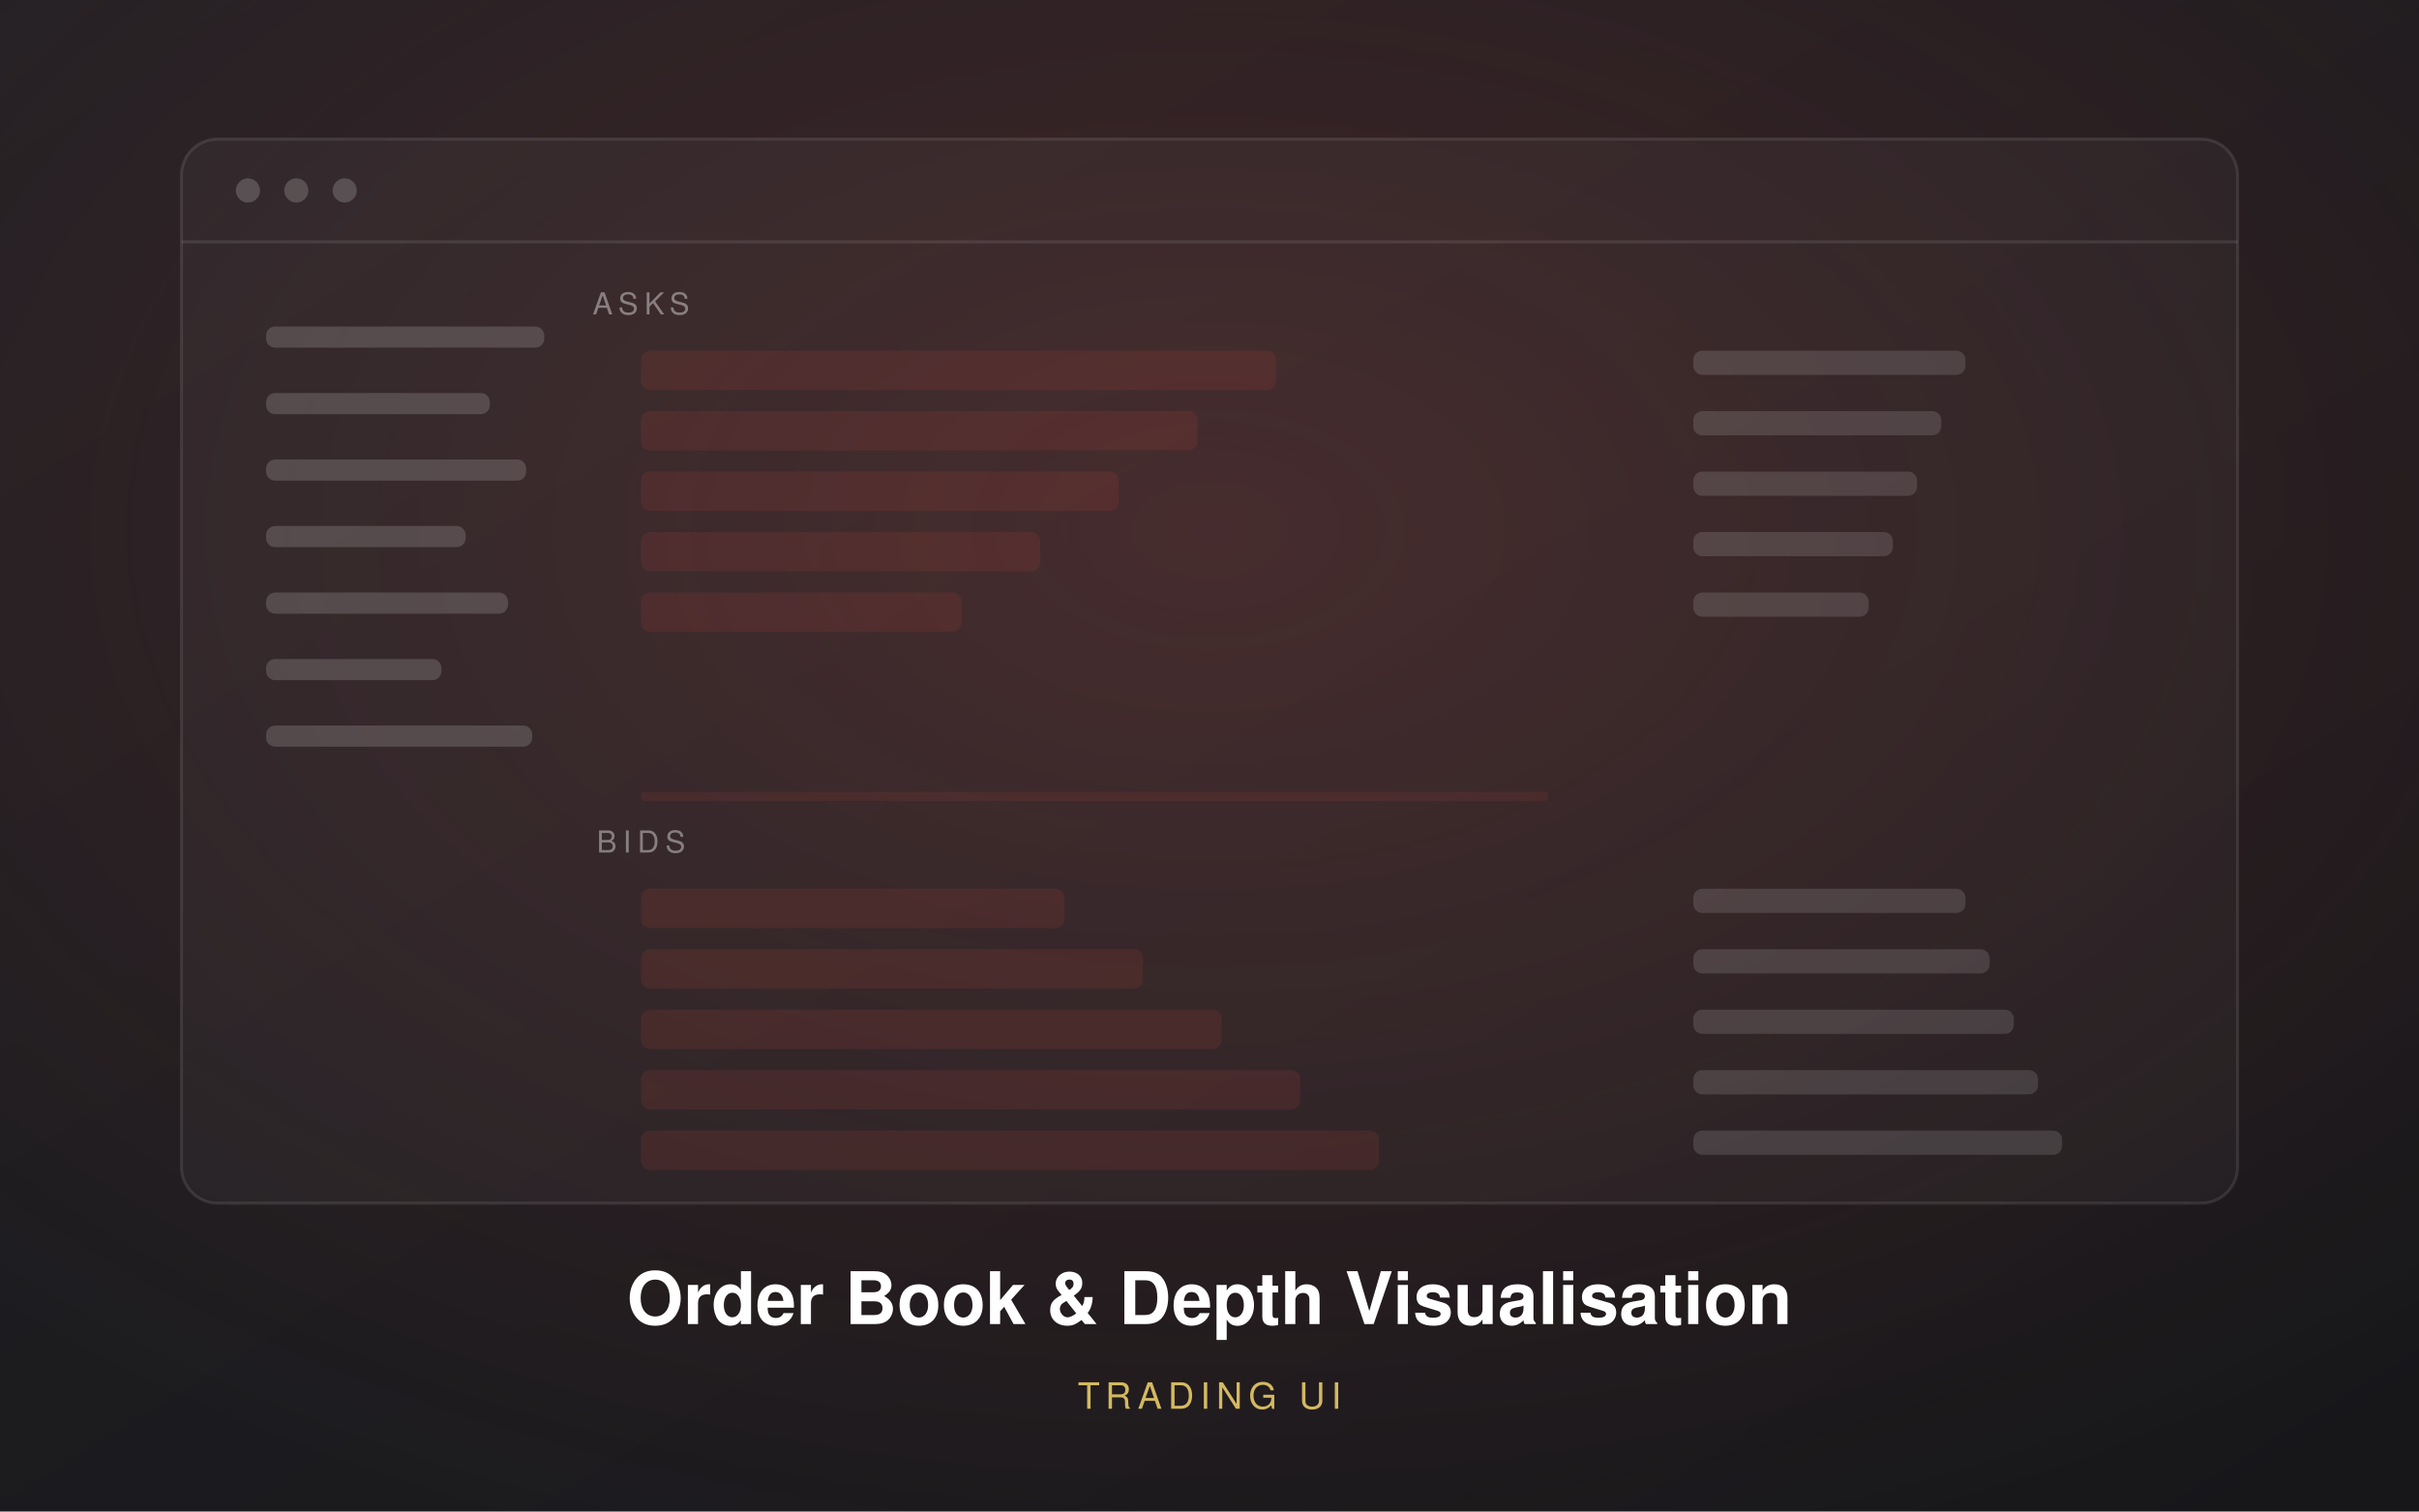
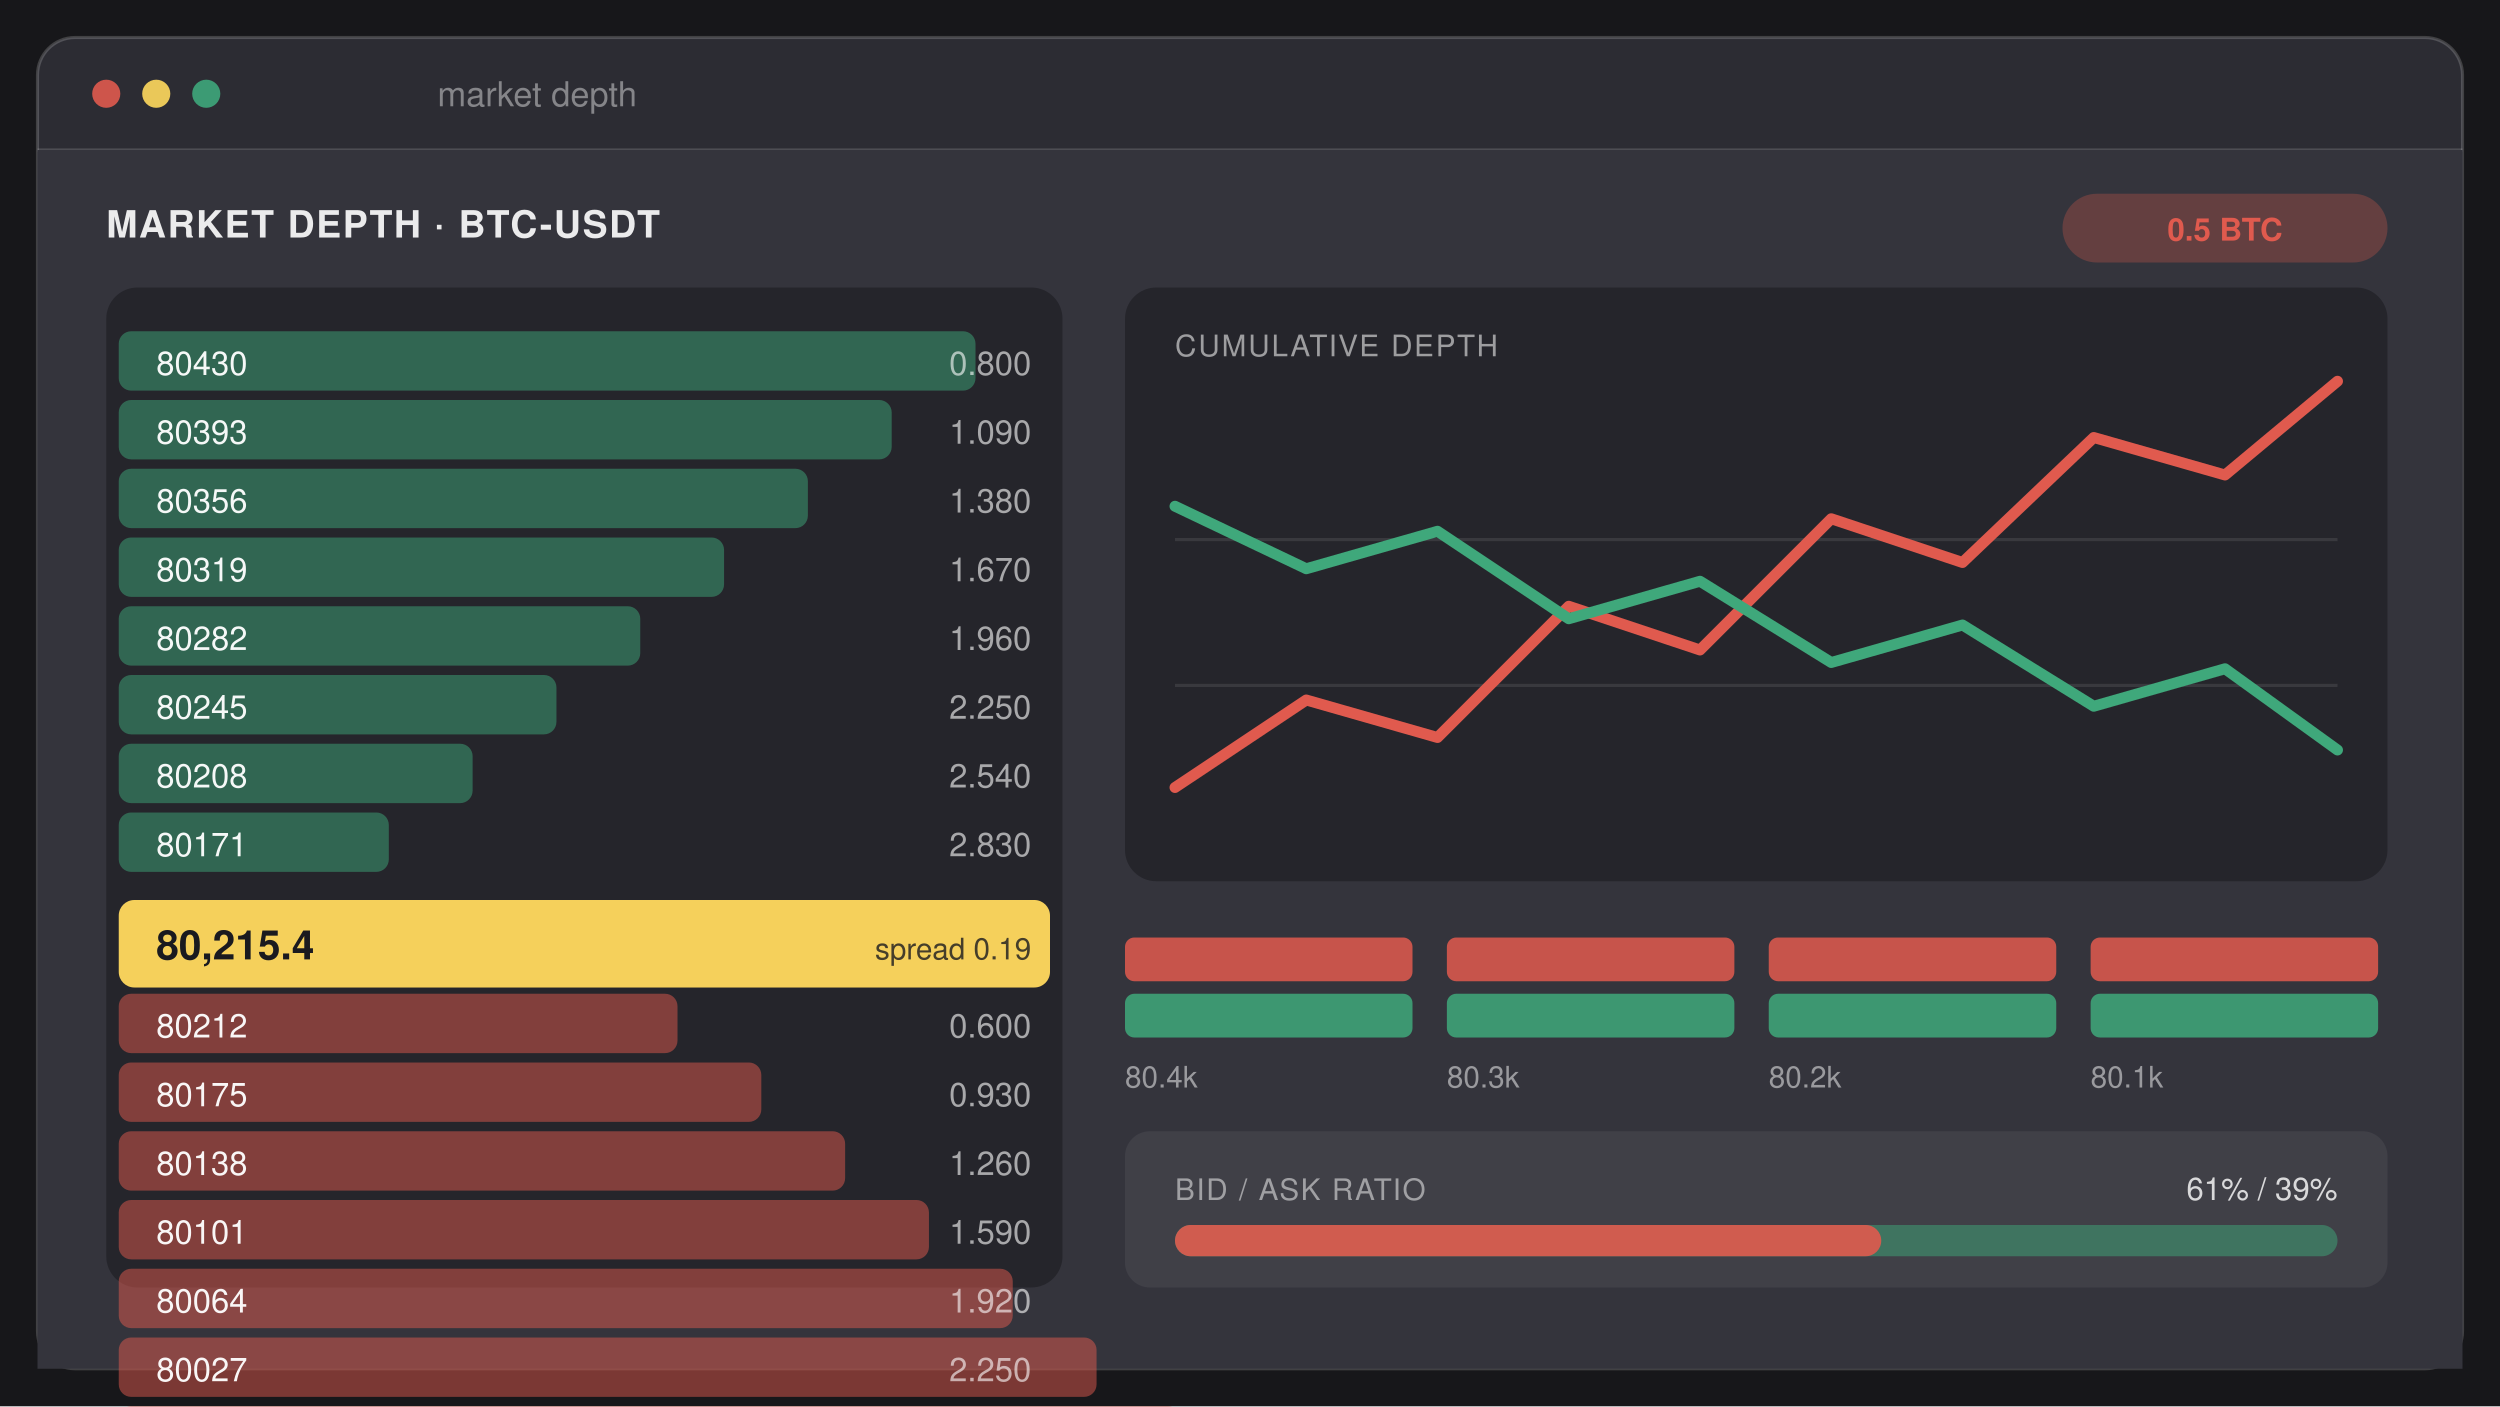
- <svg xmlns="http://www.w3.org/2000/svg" viewBox="0 0 800 500" width="800" height="500" role="img">
-   <defs>
-     <linearGradient id="bg" x1="0" y1="0" x2="1" y2="1">
-       <stop offset="0%" stop-color="#202024" />
-       <stop offset="100%" stop-color="#17171a" />
-     </linearGradient>
-     <radialGradient id="glow" cx="0.5" cy="0.35" r="0.72">
-       <stop offset="0%" stop-color="#c2453e" stop-opacity="0.22" />
-       <stop offset="100%" stop-color="#c2453e" stop-opacity="0" />
-     </radialGradient>
-   </defs>
-   <rect width="800" height="500" fill="url(#bg)" />
-   <rect width="800" height="500" fill="url(#glow)" />
-   <rect x="60" y="46" width="680" height="352" rx="12" fill="#ffffff" fill-opacity="0.035" stroke="#ffffff" stroke-opacity="0.1" />
-   <line x1="60" y1="80" x2="740" y2="80" stroke="#ffffff" stroke-opacity="0.10" />
-   <circle cx="82" cy="63" r="4" fill="#ffffff" fill-opacity="0.18" />
-   <circle cx="98" cy="63" r="4" fill="#ffffff" fill-opacity="0.18" />
-   <circle cx="114" cy="63" r="4" fill="#ffffff" fill-opacity="0.18" />
-   <text x="212" y="104" text-anchor="middle" font-family="Helvetica, Arial, sans-serif" font-size="10" font-weight="400" fill="#ffffff" fill-opacity="0.4" letter-spacing="2">ASKS</text>
-   <rect x="212" y="116" width="210" height="13" rx="3" fill="#c2453e" fill-opacity="0.14" />
-   <rect x="560" y="116" width="90" height="8" rx="3" fill="#ffffff" fill-opacity="0.13" />
-   <rect x="212" y="136" width="184" height="13" rx="3" fill="#c2453e" fill-opacity="0.14" />
-   <rect x="560" y="136" width="82" height="8" rx="3" fill="#ffffff" fill-opacity="0.13" />
-   <rect x="212" y="156" width="158" height="13" rx="3" fill="#c2453e" fill-opacity="0.14" />
-   <rect x="560" y="156" width="74" height="8" rx="3" fill="#ffffff" fill-opacity="0.13" />
-   <rect x="212" y="176" width="132" height="13" rx="3" fill="#c2453e" fill-opacity="0.14" />
-   <rect x="560" y="176" width="66" height="8" rx="3" fill="#ffffff" fill-opacity="0.13" />
-   <rect x="212" y="196" width="106" height="13" rx="3" fill="#c2453e" fill-opacity="0.14" />
-   <rect x="560" y="196" width="58" height="8" rx="3" fill="#ffffff" fill-opacity="0.13" />
-   <rect x="212" y="262" width="300" height="3" rx="1" fill="#c2453e" fill-opacity="0.12" />
-   <text x="212" y="282" text-anchor="middle" font-family="Helvetica, Arial, sans-serif" font-size="10" font-weight="400" fill="#ffffff" fill-opacity="0.4" letter-spacing="2">BIDS</text>
-   <rect x="212" y="294" width="140" height="13" rx="3" fill="#c2453e" fill-opacity="0.14" />
-   <rect x="560" y="294" width="90" height="8" rx="3" fill="#ffffff" fill-opacity="0.13" />
-   <rect x="212" y="314" width="166" height="13" rx="3" fill="#c2453e" fill-opacity="0.14" />
-   <rect x="560" y="314" width="98" height="8" rx="3" fill="#ffffff" fill-opacity="0.13" />
-   <rect x="212" y="334" width="192" height="13" rx="3" fill="#c2453e" fill-opacity="0.14" />
-   <rect x="560" y="334" width="106" height="8" rx="3" fill="#ffffff" fill-opacity="0.13" />
-   <rect x="212" y="354" width="218" height="13" rx="3" fill="#c2453e" fill-opacity="0.14" />
-   <rect x="560" y="354" width="114" height="8" rx="3" fill="#ffffff" fill-opacity="0.13" />
-   <rect x="212" y="374" width="244" height="13" rx="3" fill="#c2453e" fill-opacity="0.14" />
-   <rect x="560" y="374" width="122" height="8" rx="3" fill="#ffffff" fill-opacity="0.13" />
-   <rect x="88" y="108" width="92" height="7" rx="3" fill="#ffffff" fill-opacity="0.16" />
-   <rect x="88" y="130" width="74" height="7" rx="3" fill="#ffffff" fill-opacity="0.16" />
-   <rect x="88" y="152" width="86" height="7" rx="3" fill="#ffffff" fill-opacity="0.16" />
-   <rect x="88" y="174" width="66" height="7" rx="3" fill="#ffffff" fill-opacity="0.16" />
-   <rect x="88" y="196" width="80" height="7" rx="3" fill="#ffffff" fill-opacity="0.16" />
-   <rect x="88" y="218" width="58" height="7" rx="3" fill="#ffffff" fill-opacity="0.16" />
-   <rect x="88" y="240" width="88" height="7" rx="3" fill="#ffffff" fill-opacity="0.16" />
-   <text x="400" y="438" text-anchor="middle" font-family="Helvetica, Arial, sans-serif" font-size="24" font-weight="600" fill="#ffffff" fill-opacity="1" letter-spacing="0">Order Book &amp; Depth Visualisation</text>
-   <text x="400" y="466" text-anchor="middle" font-family="Helvetica, Arial, sans-serif" font-size="12" font-weight="400" fill="#ffe071" fill-opacity="0.8" letter-spacing="2">TRADING UI</text>
+ <svg xmlns="http://www.w3.org/2000/svg" viewBox="0 0 800 450" width="800" height="450" role="img" aria-label="proj-orderbook">
+   <rect width="800" height="450" fill="#17171a" />
+   <rect x="12" y="12" width="776" height="426" rx="12" fill="#2c2c33" fill-opacity="1" stroke="#ffffff" stroke-opacity="0.18" stroke-width="1" />
+   <line x1="12" y1="48" x2="788" y2="48" stroke="#ffffff" stroke-opacity="0.16" stroke-width="1" />
+   <circle cx="34" cy="30" r="4.5" fill="#e05a4e" fill-opacity="0.9" />
+   <circle cx="50" cy="30" r="4.5" fill="#ffd95e" fill-opacity="0.9" />
+   <circle cx="66" cy="30" r="4.5" fill="#3fa87b" fill-opacity="0.9" />
+   <text x="140" y="34" text-anchor="start" font-family="Helvetica, Arial, sans-serif" font-size="11" font-weight="400" fill="#ffffff" fill-opacity="0.42" letter-spacing="0">market depth</text>
+   <rect x="12" y="48" width="776" height="390" rx="0" fill="#34343c" fill-opacity="1" />
+   <text x="34" y="76" text-anchor="start" font-family="Helvetica, Arial, sans-serif" font-size="12" font-weight="600" fill="#ffffff" fill-opacity="0.9" letter-spacing="0.5">MARKET DEPTH  ·  BTC-USDT</text>
+   <rect x="660" y="62" width="104" height="22" rx="11" fill="#e05a4e" fill-opacity="0.28" />
+   <text x="712" y="77" text-anchor="middle" font-family="Helvetica, Arial, sans-serif" font-size="10" font-weight="600" fill="#e05a4e" fill-opacity="1" letter-spacing="0">0.5 BTC</text>
+   <rect x="34" y="92" width="306" height="320" rx="10" fill="#25252b" fill-opacity="1" />
+   <rect x="38" y="106" width="274.16" height="19" rx="4" fill="#3fa87b" fill-opacity="0.5" />
+   <text x="50" y="120" text-anchor="start" font-family="Helvetica, Arial, sans-serif" font-size="10.5" font-weight="400" fill="#ffffff" fill-opacity="0.95" letter-spacing="0">80430</text>
+   <text x="330" y="120" text-anchor="end" font-family="Helvetica, Arial, sans-serif" font-size="10.5" font-weight="400" fill="#ffffff" fill-opacity="0.6" letter-spacing="0">0.800</text>
+   <rect x="38" y="128" width="247.34" height="19" rx="4" fill="#3fa87b" fill-opacity="0.5" />
+   <text x="50" y="142" text-anchor="start" font-family="Helvetica, Arial, sans-serif" font-size="10.5" font-weight="400" fill="#ffffff" fill-opacity="0.95" letter-spacing="0">80393</text>
+   <text x="330" y="142" text-anchor="end" font-family="Helvetica, Arial, sans-serif" font-size="10.5" font-weight="400" fill="#ffffff" fill-opacity="0.6" letter-spacing="0">1.090</text>
+   <rect x="38" y="150" width="220.52" height="19" rx="4" fill="#3fa87b" fill-opacity="0.5" />
+   <text x="50" y="164" text-anchor="start" font-family="Helvetica, Arial, sans-serif" font-size="10.5" font-weight="400" fill="#ffffff" fill-opacity="0.95" letter-spacing="0">80356</text>
+   <text x="330" y="164" text-anchor="end" font-family="Helvetica, Arial, sans-serif" font-size="10.5" font-weight="400" fill="#ffffff" fill-opacity="0.6" letter-spacing="0">1.380</text>
+   <rect x="38" y="172" width="193.7" height="19" rx="4" fill="#3fa87b" fill-opacity="0.5" />
+   <text x="50" y="186" text-anchor="start" font-family="Helvetica, Arial, sans-serif" font-size="10.5" font-weight="400" fill="#ffffff" fill-opacity="0.95" letter-spacing="0">80319</text>
+   <text x="330" y="186" text-anchor="end" font-family="Helvetica, Arial, sans-serif" font-size="10.5" font-weight="400" fill="#ffffff" fill-opacity="0.6" letter-spacing="0">1.670</text>
+   <rect x="38" y="194" width="166.88" height="19" rx="4" fill="#3fa87b" fill-opacity="0.5" />
+   <text x="50" y="208" text-anchor="start" font-family="Helvetica, Arial, sans-serif" font-size="10.5" font-weight="400" fill="#ffffff" fill-opacity="0.95" letter-spacing="0">80282</text>
+   <text x="330" y="208" text-anchor="end" font-family="Helvetica, Arial, sans-serif" font-size="10.5" font-weight="400" fill="#ffffff" fill-opacity="0.6" letter-spacing="0">1.960</text>
+   <rect x="38" y="216" width="140.06" height="19" rx="4" fill="#3fa87b" fill-opacity="0.5" />
+   <text x="50" y="230" text-anchor="start" font-family="Helvetica, Arial, sans-serif" font-size="10.5" font-weight="400" fill="#ffffff" fill-opacity="0.95" letter-spacing="0">80245</text>
+   <text x="330" y="230" text-anchor="end" font-family="Helvetica, Arial, sans-serif" font-size="10.5" font-weight="400" fill="#ffffff" fill-opacity="0.6" letter-spacing="0">2.250</text>
+   <rect x="38" y="238" width="113.24" height="19" rx="4" fill="#3fa87b" fill-opacity="0.5" />
+   <text x="50" y="252" text-anchor="start" font-family="Helvetica, Arial, sans-serif" font-size="10.5" font-weight="400" fill="#ffffff" fill-opacity="0.95" letter-spacing="0">80208</text>
+   <text x="330" y="252" text-anchor="end" font-family="Helvetica, Arial, sans-serif" font-size="10.5" font-weight="400" fill="#ffffff" fill-opacity="0.6" letter-spacing="0">2.540</text>
+   <rect x="38" y="260" width="86.42" height="19" rx="4" fill="#3fa87b" fill-opacity="0.5" />
+   <text x="50" y="274" text-anchor="start" font-family="Helvetica, Arial, sans-serif" font-size="10.5" font-weight="400" fill="#ffffff" fill-opacity="0.95" letter-spacing="0">80171</text>
+   <text x="330" y="274" text-anchor="end" font-family="Helvetica, Arial, sans-serif" font-size="10.5" font-weight="400" fill="#ffffff" fill-opacity="0.6" letter-spacing="0">2.830</text>
+   <rect x="38" y="288" width="298" height="28" rx="5" fill="#ffd95e" fill-opacity="0.95" />
+   <text x="50" y="307" text-anchor="start" font-family="Helvetica, Arial, sans-serif" font-size="13" font-weight="600" fill="#1a1a1f" fill-opacity="1" letter-spacing="0">80,215.4</text>
+   <text x="330" y="307" text-anchor="end" font-family="Helvetica, Arial, sans-serif" font-size="9.5" font-weight="400" fill="#1a1a1f" fill-opacity="0.8" letter-spacing="0">spread 0.19</text>
+   <rect x="38" y="318" width="178.8" height="19" rx="4" fill="#e05a4e" fill-opacity="0.5" />
+   <text x="50" y="332" text-anchor="start" font-family="Helvetica, Arial, sans-serif" font-size="10.5" font-weight="400" fill="#ffffff" fill-opacity="0.95" letter-spacing="0">80212</text>
+   <text x="330" y="332" text-anchor="end" font-family="Helvetica, Arial, sans-serif" font-size="10.5" font-weight="400" fill="#ffffff" fill-opacity="0.6" letter-spacing="0">0.600</text>
+   <rect x="38" y="340" width="205.62" height="19" rx="4" fill="#e05a4e" fill-opacity="0.5" />
+   <text x="50" y="354" text-anchor="start" font-family="Helvetica, Arial, sans-serif" font-size="10.5" font-weight="400" fill="#ffffff" fill-opacity="0.95" letter-spacing="0">80175</text>
+   <text x="330" y="354" text-anchor="end" font-family="Helvetica, Arial, sans-serif" font-size="10.5" font-weight="400" fill="#ffffff" fill-opacity="0.6" letter-spacing="0">0.930</text>
+   <rect x="38" y="362" width="232.44" height="19" rx="4" fill="#e05a4e" fill-opacity="0.5" />
+   <text x="50" y="376" text-anchor="start" font-family="Helvetica, Arial, sans-serif" font-size="10.5" font-weight="400" fill="#ffffff" fill-opacity="0.95" letter-spacing="0">80138</text>
+   <text x="330" y="376" text-anchor="end" font-family="Helvetica, Arial, sans-serif" font-size="10.5" font-weight="400" fill="#ffffff" fill-opacity="0.6" letter-spacing="0">1.260</text>
+   <rect x="38" y="384" width="259.26" height="19" rx="4" fill="#e05a4e" fill-opacity="0.5" />
+   <text x="50" y="398" text-anchor="start" font-family="Helvetica, Arial, sans-serif" font-size="10.5" font-weight="400" fill="#ffffff" fill-opacity="0.95" letter-spacing="0">80101</text>
+   <text x="330" y="398" text-anchor="end" font-family="Helvetica, Arial, sans-serif" font-size="10.5" font-weight="400" fill="#ffffff" fill-opacity="0.6" letter-spacing="0">1.590</text>
+   <rect x="38" y="406" width="286.08" height="19" rx="4" fill="#e05a4e" fill-opacity="0.5" />
+   <text x="50" y="420" text-anchor="start" font-family="Helvetica, Arial, sans-serif" font-size="10.5" font-weight="400" fill="#ffffff" fill-opacity="0.95" letter-spacing="0">80064</text>
+   <text x="330" y="420" text-anchor="end" font-family="Helvetica, Arial, sans-serif" font-size="10.5" font-weight="400" fill="#ffffff" fill-opacity="0.6" letter-spacing="0">1.920</text>
+   <rect x="38" y="428" width="312.9" height="19" rx="4" fill="#e05a4e" fill-opacity="0.5" />
+   <text x="50" y="442" text-anchor="start" font-family="Helvetica, Arial, sans-serif" font-size="10.5" font-weight="400" fill="#ffffff" fill-opacity="0.95" letter-spacing="0">80027</text>
+   <text x="330" y="442" text-anchor="end" font-family="Helvetica, Arial, sans-serif" font-size="10.5" font-weight="400" fill="#ffffff" fill-opacity="0.6" letter-spacing="0">2.250</text>
+   <rect x="38" y="450" width="339.72" height="19" rx="4" fill="#e05a4e" fill-opacity="0.5" />
+   <text x="50" y="464" text-anchor="start" font-family="Helvetica, Arial, sans-serif" font-size="10.5" font-weight="400" fill="#ffffff" fill-opacity="0.95" letter-spacing="0">79990</text>
+   <text x="330" y="464" text-anchor="end" font-family="Helvetica, Arial, sans-serif" font-size="10.5" font-weight="400" fill="#ffffff" fill-opacity="0.6" letter-spacing="0">2.580</text>
+   <rect x="38" y="472" width="366.54" height="19" rx="4" fill="#e05a4e" fill-opacity="0.5" />
+   <text x="50" y="486" text-anchor="start" font-family="Helvetica, Arial, sans-serif" font-size="10.5" font-weight="400" fill="#ffffff" fill-opacity="0.95" letter-spacing="0">79953</text>
+   <text x="330" y="486" text-anchor="end" font-family="Helvetica, Arial, sans-serif" font-size="10.5" font-weight="400" fill="#ffffff" fill-opacity="0.6" letter-spacing="0">2.910</text>
+   <rect x="360" y="92" width="404" height="190" rx="10" fill="#25252b" fill-opacity="1" />
+   <text x="376" y="114" text-anchor="start" font-family="Helvetica, Arial, sans-serif" font-size="9.5" font-weight="400" fill="#ffffff" fill-opacity="0.55" letter-spacing="0.6">CUMULATIVE DEPTH</text>
+   <line x1="376" y1="172.667" x2="748" y2="172.667" stroke="#ffffff" stroke-opacity="0.09" stroke-width="1" />
+   <line x1="376" y1="219.333" x2="748" y2="219.333" stroke="#ffffff" stroke-opacity="0.09" stroke-width="1" />
+   <polyline points="376,252 418,224 460,236 502,194 544,208 586,166 628,180 670,140 712,152 748,122" fill="none" stroke="#e05a4e" stroke-opacity="1" stroke-width="3.5" stroke-linecap="round" stroke-linejoin="round" />
+   <polyline points="376,162 418,182 460,170 502,198 544,186 586,212 628,200 670,226 712,214 748,240" fill="none" stroke="#3fa87b" stroke-opacity="1" stroke-width="3.5" stroke-linecap="round" stroke-linejoin="round" />
+   <rect x="360" y="300" width="92" height="14" rx="3" fill="#e05a4e" fill-opacity="0.85" />
+   <rect x="360" y="318" width="92" height="14" rx="3" fill="#3fa87b" fill-opacity="0.85" />
+   <text x="360" y="348" text-anchor="start" font-family="Helvetica, Arial, sans-serif" font-size="9.5" font-weight="400" fill="#ffffff" fill-opacity="0.5" letter-spacing="0">80.4k</text>
+   <rect x="463" y="300" width="92" height="14" rx="3" fill="#e05a4e" fill-opacity="0.85" />
+   <rect x="463" y="318" width="92" height="14" rx="3" fill="#3fa87b" fill-opacity="0.85" />
+   <text x="463" y="348" text-anchor="start" font-family="Helvetica, Arial, sans-serif" font-size="9.5" font-weight="400" fill="#ffffff" fill-opacity="0.5" letter-spacing="0">80.3k</text>
+   <rect x="566" y="300" width="92" height="14" rx="3" fill="#e05a4e" fill-opacity="0.85" />
+   <rect x="566" y="318" width="92" height="14" rx="3" fill="#3fa87b" fill-opacity="0.85" />
+   <text x="566" y="348" text-anchor="start" font-family="Helvetica, Arial, sans-serif" font-size="9.5" font-weight="400" fill="#ffffff" fill-opacity="0.5" letter-spacing="0">80.2k</text>
+   <rect x="669" y="300" width="92" height="14" rx="3" fill="#e05a4e" fill-opacity="0.85" />
+   <rect x="669" y="318" width="92" height="14" rx="3" fill="#3fa87b" fill-opacity="0.85" />
+   <text x="669" y="348" text-anchor="start" font-family="Helvetica, Arial, sans-serif" font-size="9.5" font-weight="400" fill="#ffffff" fill-opacity="0.5" letter-spacing="0">80.1k</text>
+   <rect x="360" y="362" width="404" height="50" rx="8" fill="#ffffff" fill-opacity="0.06" />
+   <text x="376" y="384" text-anchor="start" font-family="Helvetica, Arial, sans-serif" font-size="9.5" font-weight="400" fill="#ffffff" fill-opacity="0.5" letter-spacing="0.5">BID / ASK RATIO</text>
+   <rect x="376" y="392" width="372" height="10" rx="5" fill="#3fa87b" fill-opacity="0.5" />
+   <rect x="376" y="392" width="226" height="10" rx="5" fill="#e05a4e" fill-opacity="0.9" />
+   <text x="748" y="384" text-anchor="end" font-family="Helvetica, Arial, sans-serif" font-size="10" font-weight="500" fill="#ffffff" fill-opacity="0.8" letter-spacing="0">61% / 39%</text>
</svg>
